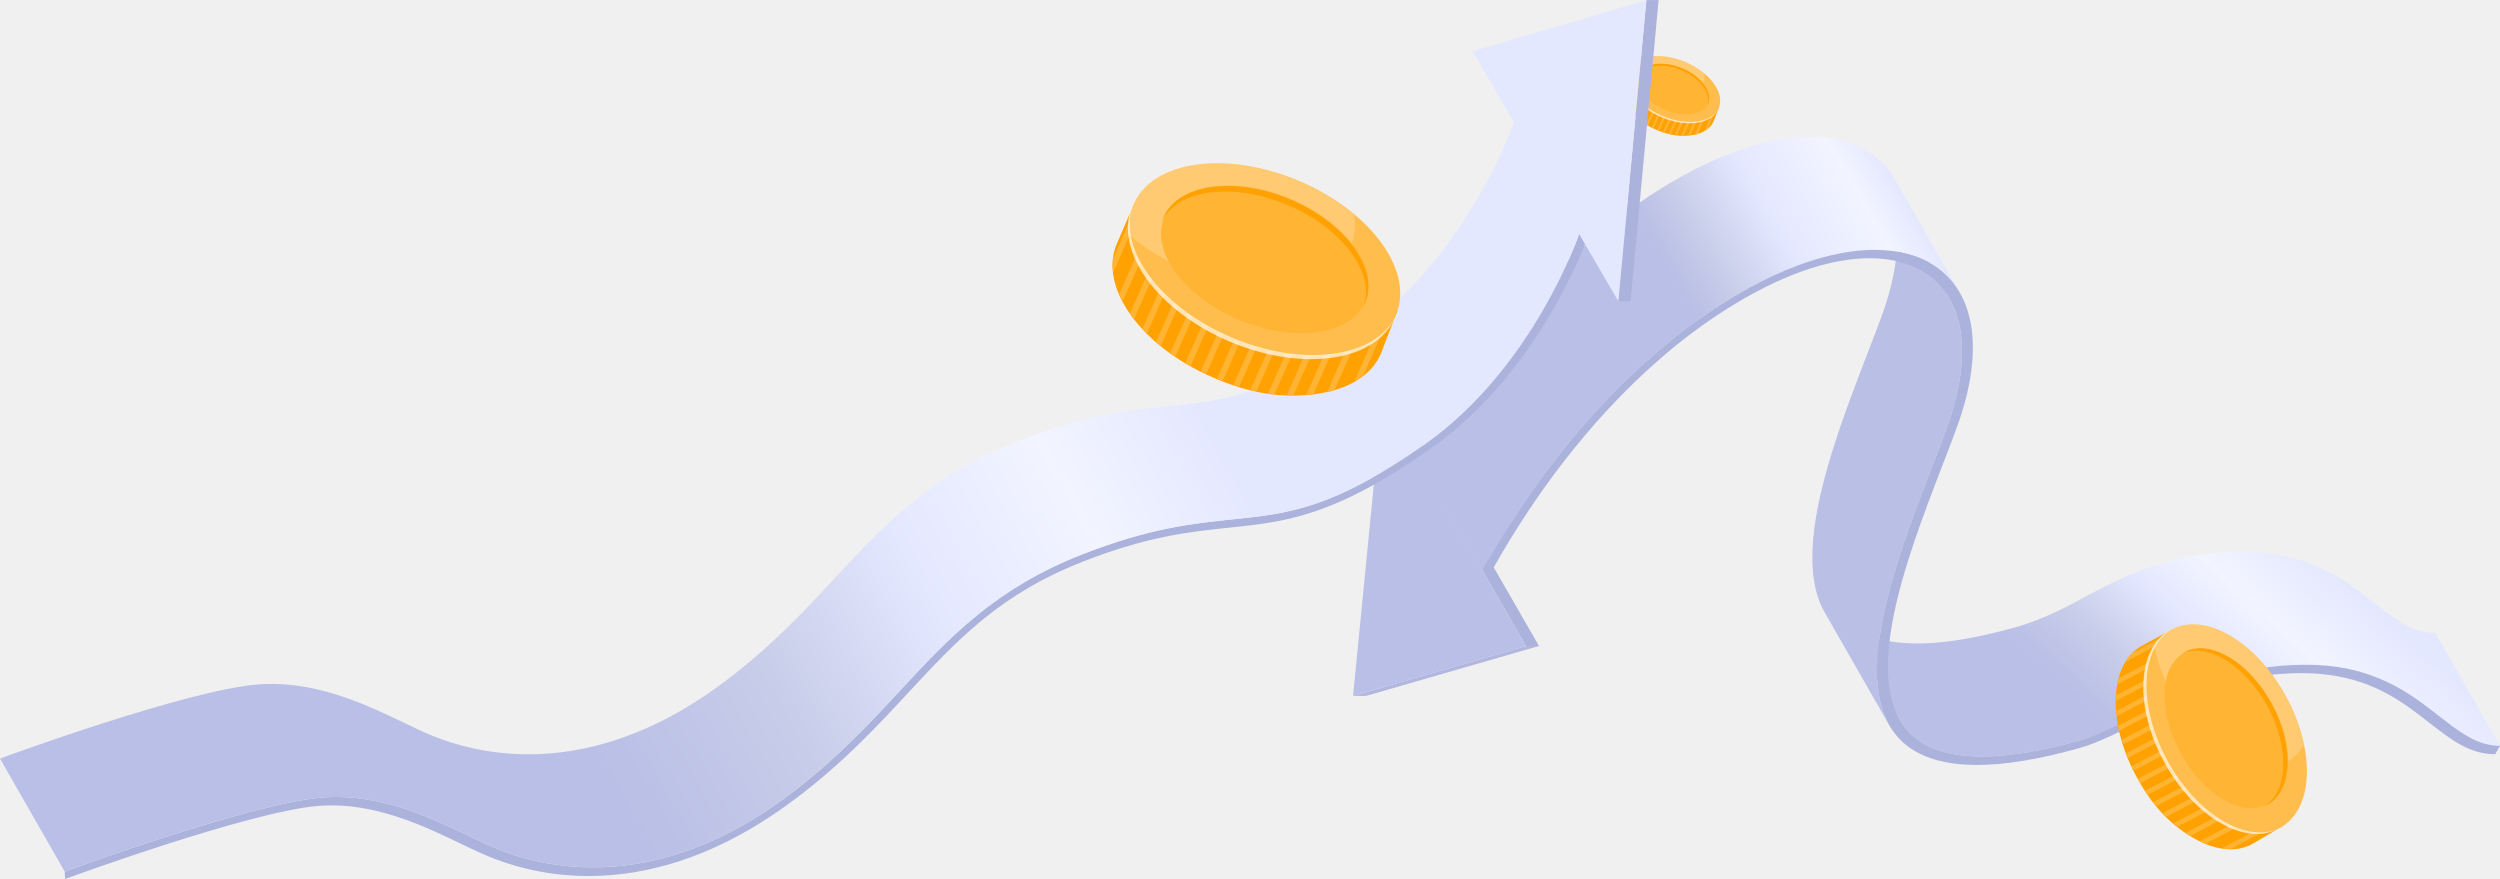
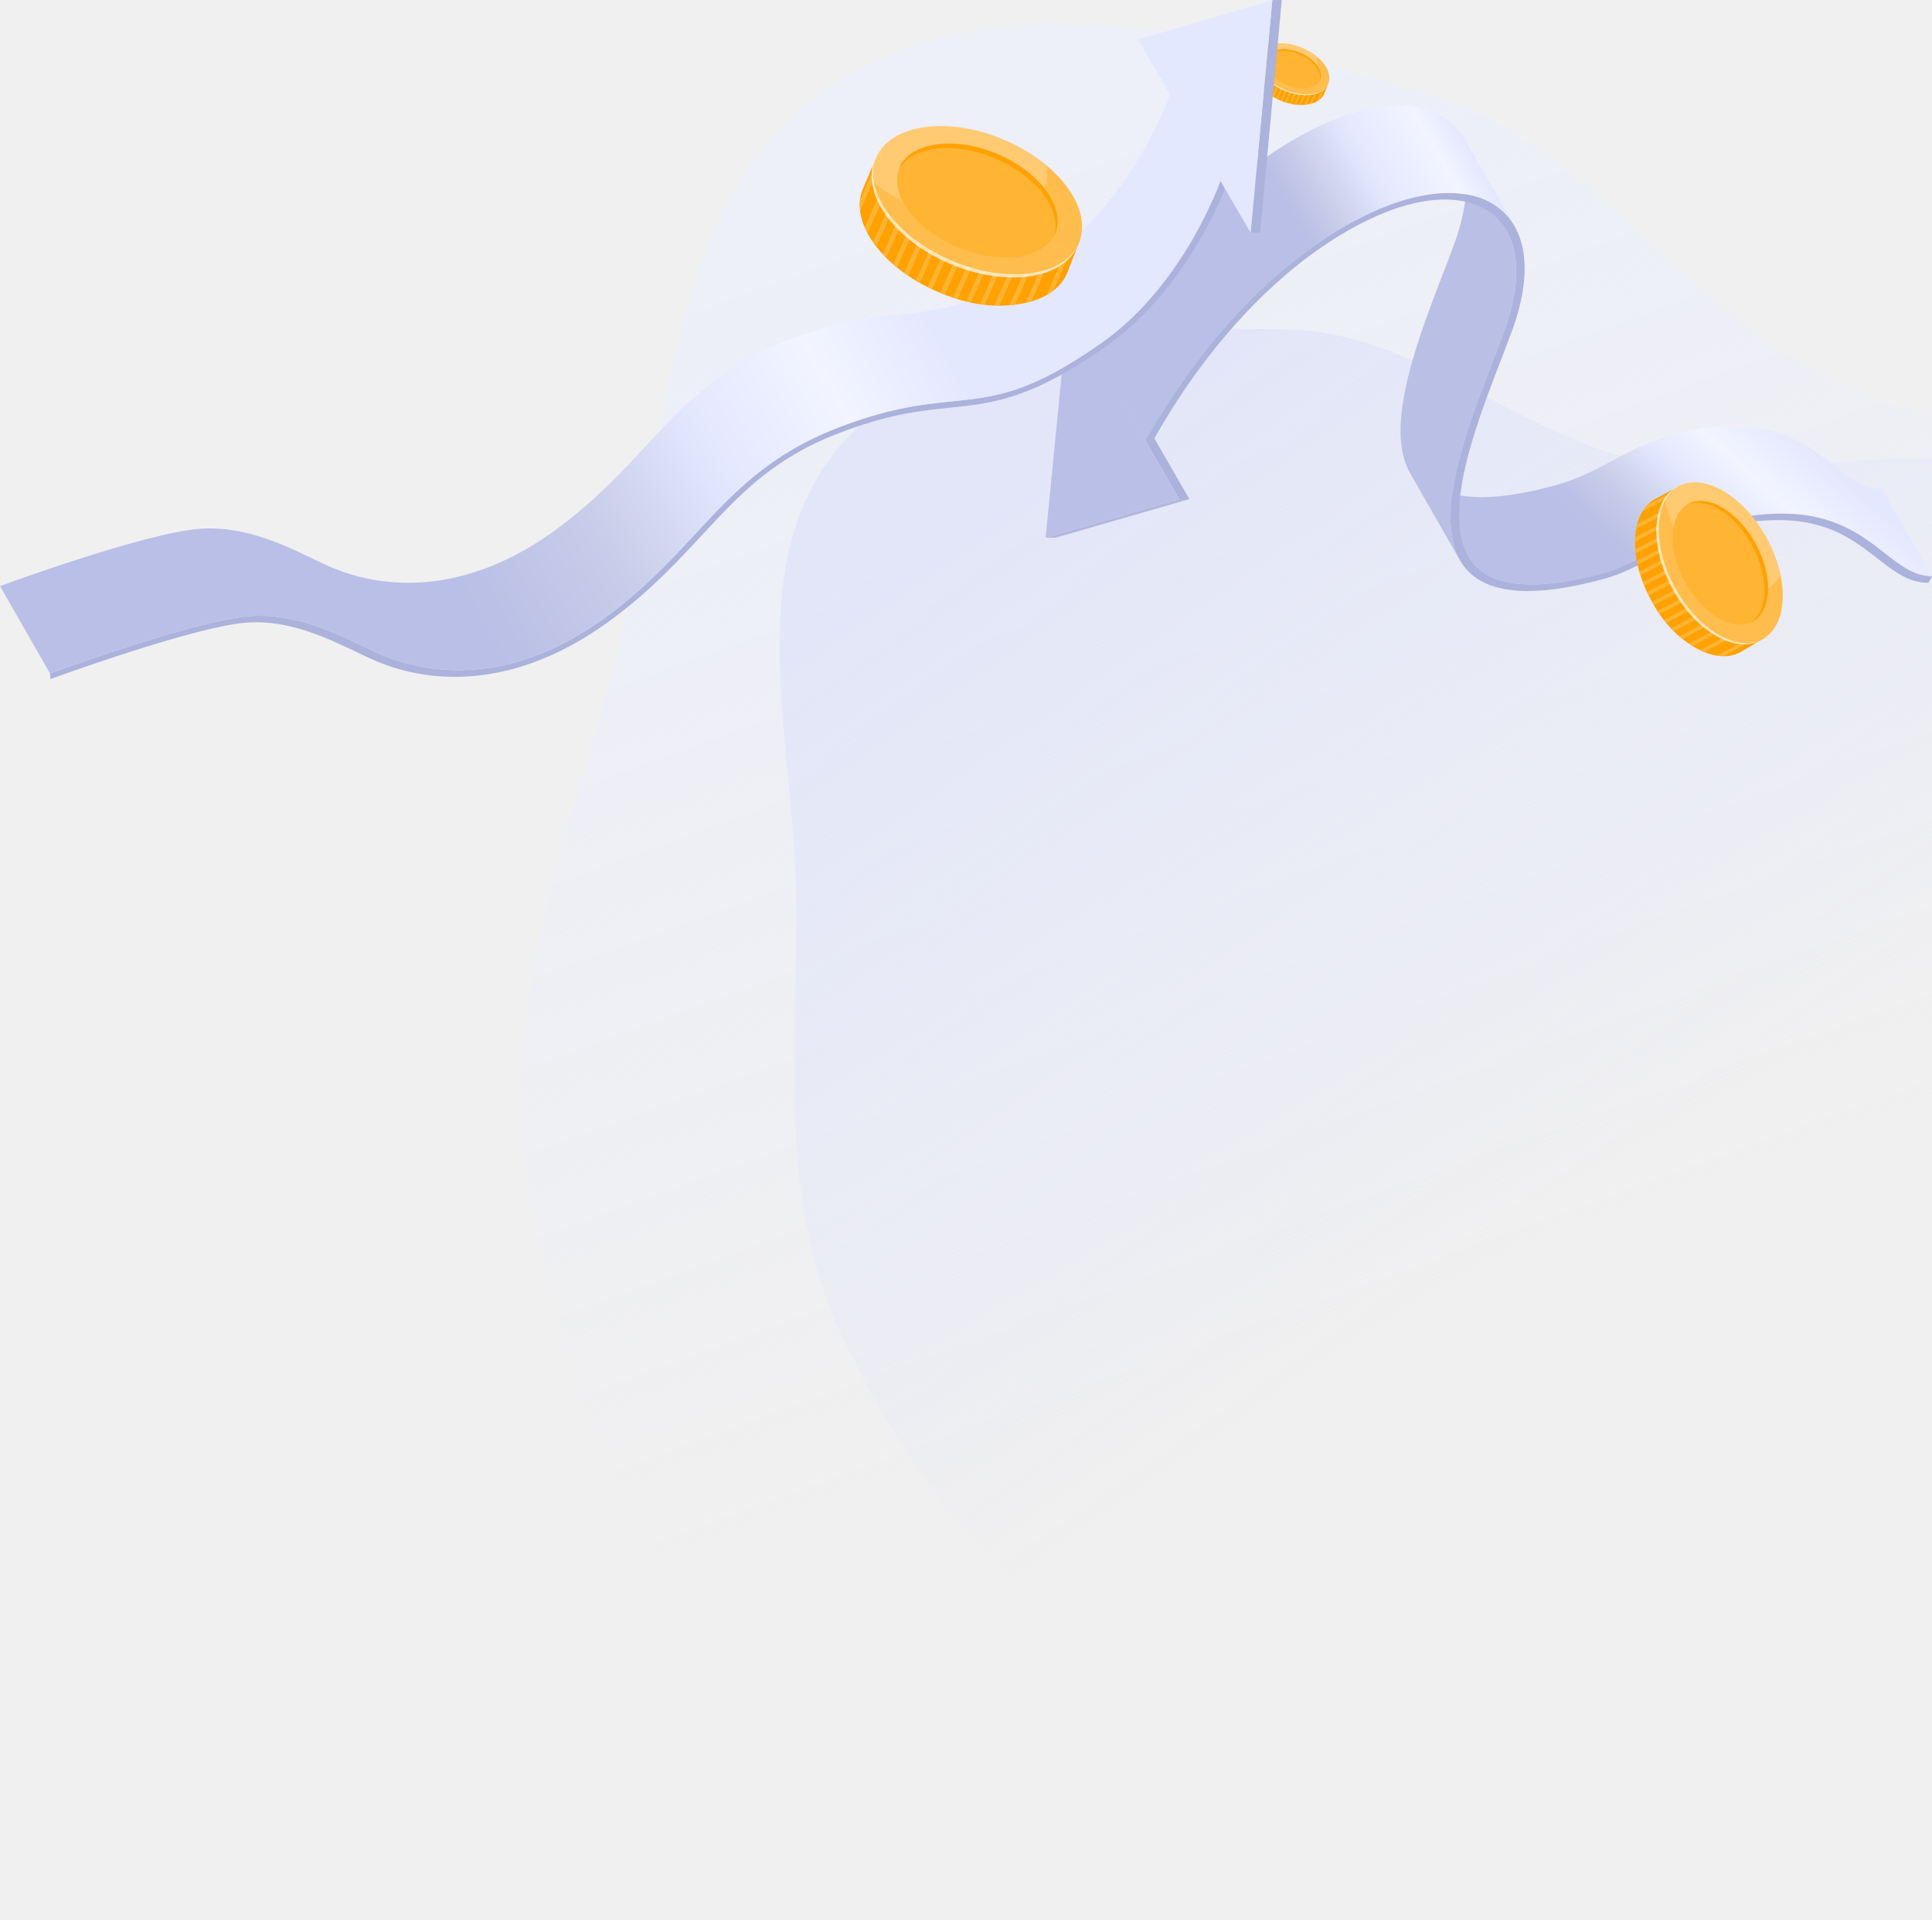
- <svg xmlns="http://www.w3.org/2000/svg" width="785" height="276" viewBox="0 0 785 276" fill="none">
+ <svg xmlns="http://www.w3.org/2000/svg" width="785" height="780" viewBox="0 0 785 780" fill="none">
+   <path fill-rule="evenodd" clip-rule="evenodd" d="M579.154 37.914C643.41 56.357 679.653 119.589 738.285 151.692C810.741 191.362 930.985 169.646 960.571 246.748C989.689 322.629 896.114 389.64 856.914 460.841C826.56 515.976 799.119 568.719 757.375 615.828C703.333 676.816 658.755 756.793 579.154 774.304C494.211 792.99 401.464 762.905 333.094 709.164C265.982 656.41 231.197 572.591 215.757 488.655C201.703 412.263 231.251 339.184 251.224 264.12C272.587 183.828 267.716 83.451 336.125 36.262C404.474 -10.885 499.336 15.004 579.154 37.914Z" fill="url(#paint0_linear_4380_0)" />
+   <path fill-rule="evenodd" clip-rule="evenodd" d="M522.926 133.887C574.539 134.807 614.212 174.728 664.361 186.958C726.333 202.072 811.674 161.855 849.156 213.45C886.044 264.229 829.649 332.901 814.648 393.838C803.031 441.023 793.109 485.843 771.393 529.319C743.28 585.602 726.021 654.157 670.152 683.119C610.534 714.025 535.344 710.115 473.606 683.69C413.004 657.751 370.302 602.183 342.005 542.665C316.25 488.496 323.677 428.087 323.566 368.112C323.447 303.959 299.746 230.066 341.334 181.204C382.886 132.386 458.814 132.745 522.926 133.887Z" fill="url(#paint1_linear_4380_0)" />
  <path d="M434.09 124.639L438.181 124.628L483.249 202.843L479.158 202.854L434.09 124.639Z" fill="#ABB2DC" />
  <path d="M479.156 202.853L483.248 202.842L428.949 218.511L424.855 218.521L479.156 202.853Z" fill="#B1B7DF" />
  <path d="M434.088 124.639L479.156 202.853L424.855 218.521L434.088 124.639Z" fill="#B9BFE6" />
-   <path d="M596.458 225.873L576.141 190.382C577.694 193.095 579.74 195.329 582.286 197.102C587.028 200.404 593.614 202.054 601.984 202.054C610.405 202.053 620.632 200.385 632.608 197.043C638.078 195.517 644.545 192.865 650.952 189.433C664.149 182.365 679.636 173.253 703.929 173.257C724.925 173.259 736.319 182.154 745.477 189.3C751.943 194.349 757.532 198.709 764.681 198.709L784.998 234.201C777.851 234.201 772.264 229.84 765.794 224.792C756.636 217.645 745.242 208.75 724.246 208.749C699.954 208.748 684.465 217.858 671.27 224.925C664.862 228.357 658.395 231.009 652.925 232.535C640.95 235.877 630.722 237.545 622.301 237.545C613.931 237.545 607.345 235.895 602.603 232.593C600.058 230.82 598.011 228.586 596.458 225.873Z" fill="url(#paint0_linear)" />
-   <path d="M593.237 227.728L572.92 192.237C568.787 185.019 568 174.644 570.496 160.851C573.45 144.518 580.59 126.011 586.329 111.142C587.995 106.82 589.571 102.734 590.919 99.039C597.138 81.974 597.265 67.724 591.835 58.234L612.152 93.725C617.583 103.215 617.457 117.467 611.236 134.53C609.888 138.226 608.312 142.311 606.646 146.633C600.907 161.503 593.768 180.007 590.813 196.342C588.317 210.136 589.105 220.51 593.237 227.728Z" fill="#B9BFE5" />
-   <path d="M595.077 56.432C591.643 50.43 586.134 46.284 578.877 44.301C575.631 43.412 572.119 42.97 568.358 42.969C563.58 42.969 558.4 43.686 552.867 45.118C542.535 47.793 531.497 52.843 520.059 60.135C507.189 68.335 494.769 78.772 483.147 91.148C473.888 101.008 465.108 112.115 457.048 124.171C452.153 131.491 448.117 138.286 444.946 144.006L465.455 179.08C468.225 174.272 473.549 165.367 477.363 159.661C485.422 147.608 494.201 136.5 503.462 126.639C515.084 114.262 527.503 103.828 540.374 95.625C551.812 88.334 562.851 83.281 573.182 80.608C578.715 79.176 583.895 78.459 588.673 78.459C592.434 78.46 595.945 78.904 599.192 79.791C606.449 81.775 611.955 85.919 615.392 91.922L595.077 56.432Z" fill="url(#paint1_linear)" />
-   <path d="M588.674 78.459C592.435 78.459 595.946 78.903 599.193 79.79C608.606 82.363 615.077 88.576 617.898 97.755C620.844 107.327 619.667 119.881 614.499 134.061C613.144 137.78 611.561 141.877 609.89 146.214C604.192 160.986 597.098 179.371 594.182 195.495C590.808 214.16 593.562 226.294 602.608 232.589C607.349 235.891 613.936 237.541 622.305 237.541C630.727 237.541 640.954 235.873 652.93 232.531C658.4 231.005 664.084 228.161 670.491 224.729C683.688 217.66 699.958 208.741 724.248 208.743C745.244 208.745 756.638 217.64 765.796 224.787C772.262 229.835 777.851 234.195 785 234.195L783.493 236.828C775.474 236.828 769.651 232.281 762.905 227.019C753.511 219.688 742.865 211.377 722.741 211.376C699.61 211.373 684.692 219.57 671.395 226.693C664.943 230.148 658.704 233.289 652.61 234.988C640.196 238.45 629.481 240.203 620.735 240.204C620.38 240.205 620.027 240.204 619.677 240.196C611.347 240.058 604.654 238.267 599.776 234.871C590.252 228.238 587.317 215.636 590.808 196.337C593.763 180.002 600.902 161.498 606.641 146.628C608.307 142.306 609.883 138.221 611.231 134.525C621.103 107.44 615.624 87.437 596.933 82.326C593.875 81.489 590.573 81.077 587.061 81.075C574.164 81.075 558.456 86.654 541.693 97.338C513.446 115.34 492.698 141.282 480.268 159.872C475.804 166.549 472.062 172.78 469.056 178.134L465.449 179.076C468.597 173.412 472.54 166.863 477.358 159.656C485.417 147.603 494.196 136.496 503.457 126.634C515.078 114.257 527.497 103.823 540.369 95.62C551.807 88.329 562.845 83.277 573.176 80.603C578.717 79.175 583.896 78.458 588.674 78.459Z" fill="#ABB2DC" />
-   <path d="M512.021 22.111C513.245 21.079 514.984 20.347 517.179 20.051L537.016 28.148C538.379 29.896 539.114 31.637 539.27 33.232L539.855 33.46L538.153 37.874C537.332 40.099 535.113 41.77 531.691 42.38C528.081 43.018 524.384 42.555 520.557 40.954C516.702 39.42 513.203 36.946 511.066 33.962C509.043 31.13 508.62 28.38 509.584 26.213L511.443 21.864L512.021 22.111Z" fill="#FFA100" />
+   <path d="M596.458 225.873L576.141 190.382C577.694 193.095 579.74 195.329 582.286 197.102C587.028 200.404 593.614 202.054 601.984 202.054C610.405 202.053 620.632 200.385 632.608 197.043C638.078 195.517 644.545 192.865 650.952 189.433C664.149 182.365 679.636 173.253 703.929 173.257C724.925 173.259 736.319 182.154 745.477 189.3C751.943 194.349 757.532 198.709 764.681 198.709L784.998 234.201C777.851 234.201 772.264 229.84 765.794 224.792C756.636 217.645 745.242 208.75 724.246 208.749C699.954 208.748 684.465 217.858 671.27 224.925C664.862 228.357 658.395 231.009 652.925 232.535C640.95 235.877 630.722 237.545 622.301 237.545C613.931 237.545 607.345 235.895 602.603 232.593C600.058 230.82 598.011 228.586 596.458 225.873Z" fill="url(#paint2_linear_4380_0)" />
+   <path d="M593.237 227.728L572.92 192.237C568.787 185.019 568 174.644 570.496 160.851C573.45 144.518 580.59 126.011 586.329 111.142C587.995 106.82 589.571 102.734 590.919 99.039C597.138 81.974 597.265 67.724 591.835 58.234L612.152 93.725C617.583 103.215 617.457 117.467 611.236 134.53C609.888 138.226 608.312 142.311 606.646 146.633C600.907 161.503 593.768 180.007 590.813 196.342C588.317 210.135 589.105 220.51 593.237 227.728Z" fill="#B9BFE5" />
+   <path d="M595.077 56.432C591.643 50.43 586.134 46.284 578.877 44.301C575.631 43.412 572.118 42.97 568.358 42.969C563.58 42.969 558.4 43.686 552.866 45.118C542.534 47.793 531.497 52.843 520.059 60.135C507.189 68.335 494.768 78.772 483.147 91.148C473.888 101.008 465.108 112.115 457.048 124.171C452.153 131.491 448.117 138.286 444.945 144.006L465.454 179.08C468.225 174.272 473.549 165.367 477.363 159.661C485.422 147.608 494.201 136.5 503.462 126.639C515.083 114.262 527.502 103.828 540.374 95.625C551.812 88.334 562.85 83.281 573.181 80.608C578.715 79.176 583.894 78.459 588.673 78.459C592.433 78.46 595.944 78.904 599.191 79.791C606.449 81.775 611.955 85.919 615.392 91.922L595.077 56.432Z" fill="url(#paint3_linear_4380_0)" />
+   <path d="M588.674 78.459C592.435 78.459 595.946 78.903 599.193 79.79C608.606 82.363 615.077 88.576 617.898 97.755C620.844 107.327 619.667 119.881 614.499 134.061C613.144 137.78 611.561 141.877 609.89 146.213C604.192 160.986 597.098 179.37 594.182 195.494C590.808 214.16 593.562 226.294 602.608 232.589C607.349 235.891 613.936 237.541 622.305 237.541C630.727 237.541 640.954 235.872 652.93 232.531C658.4 231.004 664.084 228.161 670.491 224.729C683.688 217.66 699.958 208.741 724.248 208.743C745.244 208.745 756.638 217.64 765.796 224.786C772.262 229.835 777.851 234.195 785 234.195L783.493 236.828C775.474 236.828 769.651 232.281 762.905 227.019C753.511 219.687 742.865 211.377 722.741 211.375C699.61 211.373 684.692 219.57 671.395 226.693C664.943 230.148 658.704 233.289 652.61 234.988C640.196 238.45 629.481 240.203 620.735 240.204C620.38 240.205 620.027 240.204 619.677 240.196C611.347 240.058 604.654 238.267 599.776 234.871C590.252 228.238 587.317 215.635 590.808 196.337C593.763 180.002 600.902 161.498 606.641 146.628C608.307 142.306 609.883 138.22 611.231 134.525C621.103 107.44 615.624 87.437 596.933 82.326C593.875 81.489 590.573 81.077 587.061 81.075C574.164 81.075 558.456 86.654 541.693 97.338C513.446 115.34 492.698 141.282 480.268 159.871C475.804 166.549 472.062 172.78 469.056 178.134L465.449 179.076C468.597 173.412 472.54 166.863 477.358 159.656C485.417 147.603 494.196 136.495 503.457 126.634C515.078 114.257 527.497 103.823 540.369 95.62C551.807 88.329 562.845 83.276 573.176 80.603C578.717 79.175 583.896 78.458 588.674 78.459Z" fill="#ABB2DC" />
+   <path d="M512.021 22.111C513.245 21.079 514.984 20.347 517.179 20.051L537.016 28.148C538.379 29.896 539.114 31.637 539.27 33.232L539.855 33.46L538.153 37.874C537.332 40.099 535.113 41.77 531.691 42.38C528.081 43.018 524.384 42.555 520.557 40.953C516.702 39.42 513.203 36.946 511.066 33.962C509.043 31.13 508.62 28.38 509.584 26.213L511.443 21.864L512.021 22.111Z" fill="#FFA100" />
  <path d="M539.165 33.549C539.138 33.174 539.076 32.794 538.984 32.4L535.195 41.145C535.549 40.944 535.88 40.689 536.176 40.454L539.165 33.549Z" fill="#FFB433" />
-   <path d="M517.281 20.074C516.316 20.209 515.441 20.443 514.656 20.735L509.81 31.722C509.92 31.991 510.042 32.254 510.173 32.521L515.357 20.781L516.505 21.267L510.962 33.81C511.008 33.88 511.062 33.953 511.107 34.023C511.203 34.154 511.306 34.289 511.409 34.423L517.112 21.524L518.26 22.011L512.308 35.461C512.468 35.64 512.632 35.81 512.797 35.981L518.863 22.276L520.011 22.763L513.767 36.886C513.939 37.04 514.114 37.185 514.29 37.33L520.617 23.02L521.765 23.506L515.305 38.093C515.488 38.221 515.671 38.349 515.854 38.477L522.368 23.772L523.516 24.259L516.93 39.163C517.121 39.274 517.312 39.385 517.502 39.496L524.119 24.524L525.267 25.011L518.597 40.074C518.796 40.168 518.994 40.262 519.192 40.357L525.873 25.268L527.022 25.754L520.348 40.879C520.55 40.965 520.756 41.042 520.962 41.119L527.628 26.011L528.776 26.498L522.125 41.516C522.335 41.585 522.548 41.645 522.762 41.705L529.387 26.746L530.535 27.233L523.968 42.041C524.185 42.093 524.406 42.136 524.628 42.179L531.141 27.49L532.289 27.976L525.889 42.405C526.114 42.44 526.343 42.489 526.575 42.507L532.896 28.233L534.044 28.72L527.898 42.604C528.135 42.614 528.383 42.618 528.615 42.615L534.65 28.977L535.799 29.464L529.994 42.6C530.253 42.58 530.506 42.573 530.753 42.536L536.405 29.721L537.553 30.207L532.237 42.283C532.528 42.214 532.791 42.16 533.053 42.069L538.164 30.456L538.269 30.5C537.969 29.839 537.588 29.163 537.112 28.488C536.18 27.175 534.983 25.962 533.6 24.882L522.361 20.119C520.634 19.871 518.908 19.836 517.281 20.074Z" fill="#FFB433" />
-   <path d="M512.66 21.314C512.4 21.487 512.156 21.667 511.932 21.864L511.762 21.791L509.122 28.008C509.101 28.451 509.081 28.947 509.16 29.413L512.66 21.314Z" fill="#FFB433" />
-   <path d="M532.854 38.211C525.871 39.148 516.93 35.325 512.88 29.67C508.83 24.015 511.212 18.661 518.198 17.715C525.181 16.777 534.122 20.601 538.172 26.256C542.218 31.919 539.84 37.264 532.854 38.211Z" fill="#FFBD4D" />
-   <path opacity="0.2" d="M527.974 30.762C533.115 30.07 535.757 26.983 535.188 23.145C530.603 19.277 523.733 16.951 518.124 17.715C512.983 18.408 510.341 21.494 510.91 25.332C515.504 29.204 522.369 31.518 527.974 30.762Z" fill="white" />
+   <path d="M517.281 20.074C516.316 20.209 515.441 20.443 514.656 20.735L509.81 31.722C509.92 31.991 510.042 32.254 510.173 32.521L515.357 20.781L516.505 21.267L510.962 33.81C511.008 33.88 511.062 33.953 511.107 34.023C511.203 34.154 511.306 34.289 511.409 34.423L517.112 21.524L518.26 22.011L512.308 35.461C512.468 35.64 512.632 35.81 512.797 35.981L518.863 22.276L520.011 22.763L513.767 36.886C513.939 37.04 514.114 37.185 514.29 37.33L520.617 23.02L521.765 23.506L515.305 38.093C515.488 38.221 515.671 38.349 515.854 38.477L522.368 23.772L523.516 24.259L516.93 39.163C517.121 39.274 517.312 39.385 517.502 39.496L524.119 24.524L525.267 25.011L518.597 40.074C518.796 40.168 518.994 40.262 519.192 40.357L525.873 25.268L527.022 25.754L520.348 40.879C520.55 40.965 520.756 41.042 520.962 41.119L527.628 26.011L528.776 26.498L522.125 41.516C522.335 41.585 522.548 41.645 522.762 41.705L529.387 26.746L530.535 27.233L523.968 42.041C524.185 42.093 524.406 42.136 524.628 42.179L531.141 27.49L532.289 27.976L525.889 42.405C526.114 42.44 526.343 42.489 526.575 42.507L532.896 28.233L534.044 28.72L527.898 42.604C528.135 42.614 528.383 42.618 528.615 42.616L534.65 28.977L535.799 29.464L529.994 42.601C530.253 42.58 530.506 42.573 530.753 42.536L536.405 29.721L537.553 30.207L532.237 42.283C532.528 42.214 532.791 42.16 533.053 42.069L538.164 30.456L538.269 30.5C537.969 29.839 537.588 29.163 537.112 28.488C536.18 27.175 534.983 25.962 533.6 24.882L522.361 20.119C520.634 19.871 518.908 19.836 517.281 20.074Z" fill="#FFB433" />
+   <path d="M512.66 21.314C512.4 21.487 512.156 21.667 511.932 21.865L511.762 21.791L509.122 28.008C509.101 28.451 509.081 28.947 509.16 29.413L512.66 21.314Z" fill="#FFB433" />
+   <path d="M532.854 38.211C525.871 39.148 516.93 35.325 512.88 29.67C508.83 24.015 511.212 18.661 518.198 17.715C525.181 16.777 534.122 20.601 538.172 26.256C542.218 31.919 539.84 37.265 532.854 38.211Z" fill="#FFBD4D" />
+   <path opacity="0.2" d="M527.974 30.763C533.115 30.07 535.757 26.983 535.188 23.145C530.603 19.277 523.733 16.951 518.124 17.715C512.983 18.408 510.341 21.494 510.91 25.332C515.504 29.204 522.369 31.518 527.974 30.763Z" fill="white" />
  <path opacity="0.7" d="M532.925 38.132C525.923 39.088 516.965 35.239 512.912 29.533C510.951 26.773 510.509 24.089 511.354 21.938C510.257 24.153 510.628 27.02 512.716 29.976C516.769 35.682 525.727 39.532 532.729 38.575C536.343 38.08 538.731 36.388 539.633 34.089C538.616 36.166 536.311 37.67 532.925 38.132Z" fill="white" />
-   <path d="M531.144 35.812C525.794 36.535 518.935 33.603 515.837 29.266C512.738 24.93 514.559 20.835 519.909 20.111C525.259 19.387 532.118 22.32 535.217 26.657C538.316 30.993 536.494 35.088 531.144 35.812Z" fill="#FFB433" />
-   <path d="M519.556 20.737C524.929 20.003 531.817 22.962 534.927 27.34C536.387 29.401 536.758 31.41 536.185 33.035C537.103 31.317 536.838 29.07 535.192 26.743C532.081 22.364 525.194 19.405 519.821 20.139C516.974 20.524 515.118 21.872 514.465 23.703C515.288 22.175 517.034 21.076 519.556 20.737Z" fill="#FFA100" />
-   <path d="M499.32 72.471C499.281 72.58 495.546 83.526 487.568 97.316C482.872 105.434 477.641 112.948 472.022 119.652C464.949 128.092 457.228 135.27 449.078 140.986C418.685 162.303 403.441 163.881 385.787 165.71C373.901 166.94 360.431 168.334 339.934 176.38C313.879 186.61 300.538 200.978 285.091 217.615C275.063 228.414 264.691 239.583 249.736 250.85C230.56 265.297 210.897 273.361 191.294 274.827C189.12 274.989 186.953 275.07 184.801 275.069C173.978 275.07 163.476 273.02 153.498 268.952C150.823 267.862 147.798 266.41 144.598 264.874C133.923 259.751 119.613 252.879 104.087 252.881C102.761 252.881 101.427 252.931 100.086 253.035C78.474 254.734 21.018 275.789 20.439 276L20.32 273.683C22.707 272.804 79.049 252.163 101.297 250.413C102.737 250.3 104.164 250.246 105.581 250.246C121.754 250.246 136.324 257.241 147.198 262.458C150.371 263.984 153.37 265.422 155.994 266.491C163.169 269.417 173.535 272.349 186.243 272.35C203.296 272.353 224.569 267.071 248.013 249.41C262.557 238.452 272.761 227.464 282.627 216.839C297.9 200.391 312.329 184.855 339.7 174.111C360.89 165.793 374.709 164.361 386.901 163.098C404.516 161.274 418.426 159.835 447.528 139.424C465.094 127.104 477.332 109.747 484.507 97.356C492.341 83.826 496.006 73.103 496.043 72.997L499.32 72.471Z" fill="#ABB2DC" />
-   <path d="M20.317 273.677L0 238.186C2.387 237.306 58.729 216.666 80.976 214.916C82.416 214.803 83.844 214.748 85.261 214.749C101.434 214.749 116.003 221.743 126.878 226.961C130.051 228.487 133.05 229.925 135.674 230.994C142.849 233.919 153.214 236.852 165.923 236.853C182.976 236.855 204.248 231.574 227.693 213.913C242.237 202.954 252.44 191.966 262.307 181.342C277.579 164.894 292.008 149.357 319.38 138.614C340.57 130.296 354.388 128.864 366.58 127.601C384.195 125.777 398.106 124.338 427.207 103.927C444.774 91.607 457.012 74.25 464.187 61.859C472.021 48.329 475.686 37.606 475.723 37.499L496.04 72.991C496.003 73.097 492.338 83.82 484.504 97.35C477.331 109.743 465.091 127.098 447.525 139.418C418.422 159.831 404.51 161.273 386.896 163.095C374.704 164.358 360.883 165.788 339.696 174.108C312.323 184.853 297.895 200.388 282.623 216.836C272.756 227.46 262.555 238.449 248.008 249.407C224.564 267.067 203.29 272.348 186.239 272.347C173.53 272.346 163.165 269.413 155.99 266.488C153.366 265.419 150.368 263.978 147.194 262.455C136.319 257.237 121.75 250.243 105.576 250.243C104.16 250.242 102.732 250.296 101.292 250.41C79.046 252.158 22.703 272.8 20.317 273.677Z" fill="url(#paint2_linear)" />
-   <path d="M516.962 0.031L520.804 0L511.997 94.557L508.153 94.587L516.962 0.031Z" fill="#ABB2DC" />
-   <path d="M516.965 0.031L508.156 94.587L462.385 16.084L516.965 0.031Z" fill="#E4E8FF" />
-   <path d="M357.853 64.448C361.414 61.446 366.474 59.318 372.858 58.456L430.574 82.013C434.541 87.099 436.678 92.165 437.132 96.806L438.836 97.469L433.884 110.311C431.495 116.785 425.037 121.647 415.082 123.42C404.579 125.279 393.823 123.932 382.688 119.271C371.473 114.809 361.291 107.611 355.073 98.928C349.187 90.689 347.957 82.689 350.761 76.385L356.172 63.73L357.853 64.448Z" fill="#FFA100" />
+   <path d="M531.144 35.812C525.794 36.535 518.935 33.602 515.837 29.266C512.738 24.93 514.559 20.835 519.909 20.111C525.259 19.387 532.118 22.32 535.217 26.657C538.316 30.993 536.494 35.088 531.144 35.812Z" fill="#FFB433" />
+   <path d="M519.556 20.736C524.929 20.003 531.817 22.962 534.927 27.34C536.387 29.401 536.758 31.41 536.185 33.035C537.103 31.317 536.838 29.07 535.192 26.743C532.081 22.364 525.194 19.405 519.821 20.139C516.974 20.524 515.118 21.872 514.465 23.703C515.288 22.175 517.034 21.076 519.556 20.736Z" fill="#FFA100" />
+   <path d="M499.32 72.471C499.281 72.579 495.546 83.526 487.568 97.316C482.872 105.434 477.641 112.948 472.022 119.652C464.949 128.091 457.228 135.27 449.078 140.986C418.685 162.303 403.441 163.881 385.787 165.71C373.901 166.94 360.431 168.334 339.934 176.38C313.879 186.61 300.538 200.978 285.091 217.615C275.063 228.414 264.691 239.583 249.736 250.85C230.56 265.297 210.897 273.361 191.294 274.826C189.12 274.989 186.953 275.07 184.801 275.069C173.978 275.07 163.476 273.02 153.498 268.952C150.823 267.862 147.798 266.41 144.598 264.874C133.923 259.751 119.613 252.879 104.087 252.881C102.761 252.881 101.427 252.931 100.086 253.035C78.474 254.734 21.018 275.789 20.439 276L20.32 273.683C22.707 272.804 79.049 252.163 101.297 250.413C102.737 250.3 104.164 250.246 105.581 250.246C121.754 250.246 136.324 257.241 147.198 262.458C150.371 263.984 153.37 265.422 155.994 266.491C163.169 269.417 173.535 272.349 186.243 272.35C203.296 272.353 224.569 267.071 248.013 249.41C262.557 238.452 272.761 227.464 282.627 216.839C297.9 200.391 312.329 184.855 339.7 174.111C360.89 165.793 374.709 164.361 386.901 163.098C404.516 161.274 418.426 159.835 447.528 139.424C465.094 127.104 477.332 109.747 484.507 97.356C492.341 83.826 496.006 73.103 496.043 72.997L499.32 72.471Z" fill="#ABB2DC" />
+   <path d="M20.317 273.677L0 238.186C2.387 237.306 58.729 216.666 80.976 214.916C82.416 214.803 83.844 214.748 85.261 214.749C101.434 214.749 116.003 221.743 126.878 226.961C130.051 228.487 133.05 229.925 135.674 230.994C142.849 233.919 153.214 236.852 165.923 236.853C182.976 236.855 204.248 231.574 227.693 213.913C242.237 202.954 252.44 191.966 262.307 181.342C277.579 164.894 292.008 149.357 319.38 138.614C340.57 130.296 354.388 128.864 366.58 127.601C384.195 125.777 398.106 124.338 427.207 103.927C444.774 91.607 457.012 74.25 464.187 61.859C472.021 48.329 475.686 37.606 475.723 37.499L496.04 72.991C496.003 73.097 492.338 83.82 484.504 97.35C477.331 109.743 465.091 127.098 447.525 139.418C418.422 159.831 404.51 161.273 386.896 163.095C374.704 164.357 360.883 165.788 339.696 174.108C312.323 184.853 297.895 200.388 282.623 216.836C272.756 227.46 262.555 238.449 248.008 249.407C224.564 267.067 203.29 272.348 186.239 272.347C173.53 272.346 163.165 269.413 155.99 266.488C153.366 265.419 150.368 263.978 147.194 262.455C136.319 257.237 121.75 250.243 105.576 250.243C104.16 250.242 102.732 250.296 101.292 250.41C79.046 252.157 22.703 272.8 20.317 273.677Z" fill="url(#paint4_linear_4380_0)" />
+   <path d="M516.961 0.031L520.804 0L511.997 94.557L508.152 94.587L516.961 0.031Z" fill="#ABB2DC" />
+   <path d="M516.964 0.031L508.156 94.587L462.385 16.084L516.964 0.031Z" fill="#E4E8FF" />
+   <path d="M357.853 64.448C361.414 61.446 366.474 59.318 372.858 58.457L430.574 82.013C434.541 87.099 436.678 92.165 437.132 96.806L438.836 97.469L433.884 110.311C431.495 116.785 425.037 121.647 415.082 123.42C404.579 125.279 393.823 123.932 382.688 119.271C371.473 114.809 361.291 107.611 355.073 98.928C349.187 90.689 347.957 82.689 350.761 76.385L356.172 63.73L357.853 64.448Z" fill="#FFA100" />
  <path d="M436.832 97.731C436.753 96.639 436.573 95.533 436.305 94.389L425.283 119.83C426.312 119.245 427.275 118.505 428.135 117.82L436.832 97.731Z" fill="#FFB433" />
-   <path d="M373.162 58.524C370.354 58.918 367.808 59.6 365.523 60.45L351.424 92.416C351.745 93.197 352.101 93.964 352.481 94.741L367.564 60.581L370.904 61.997L354.777 98.491C354.91 98.694 355.067 98.907 355.2 99.11C355.476 99.492 355.777 99.883 356.077 100.274L372.669 62.745L376.009 64.161L358.692 103.294C359.159 103.815 359.636 104.31 360.114 104.806L377.763 64.933L381.103 66.349L362.937 107.441C363.437 107.888 363.947 108.309 364.458 108.731L382.868 67.096L386.208 68.512L367.412 110.952C367.945 111.324 368.477 111.697 369.01 112.069L387.962 69.284L391.302 70.7L372.141 114.064C372.696 114.388 373.251 114.711 373.806 115.034L393.056 71.473L396.397 72.888L376.991 116.715C377.568 116.989 378.145 117.263 378.722 117.537L398.161 73.636L401.502 75.052L382.085 119.057C382.673 119.306 383.272 119.531 383.872 119.755L403.266 75.799L406.607 77.215L387.255 120.91C387.865 121.11 388.486 121.285 389.108 121.461L408.382 77.938L411.723 79.354L392.617 122.438C393.249 122.589 393.893 122.715 394.536 122.841L413.487 80.102L416.828 81.517L398.205 123.497C398.86 123.598 399.526 123.743 400.203 123.795L418.592 82.265L421.933 83.681L404.052 124.077C404.74 124.104 405.462 124.117 406.137 124.11L423.697 84.429L427.038 85.844L410.149 124.066C410.904 124.005 411.639 123.985 412.359 123.879L428.802 86.592L432.143 88.008L416.677 123.142C417.522 122.942 418.288 122.784 419.05 122.52L433.918 88.731L434.224 88.861C433.352 86.936 432.245 84.971 430.859 83.005C428.149 79.186 424.664 75.656 420.642 72.514L387.942 58.657C382.917 57.935 377.896 57.832 373.162 58.524Z" fill="#FFB433" />
+   <path d="M373.162 58.524C370.354 58.918 367.808 59.6 365.523 60.45L351.424 92.415C351.745 93.197 352.101 93.964 352.481 94.741L367.564 60.581L370.904 61.997L354.777 98.491C354.91 98.694 355.067 98.907 355.2 99.11C355.476 99.492 355.777 99.883 356.077 100.274L372.669 62.745L376.009 64.161L358.692 103.294C359.159 103.815 359.636 104.31 360.114 104.806L377.763 64.933L381.103 66.349L362.937 107.441C363.437 107.888 363.947 108.309 364.458 108.731L382.868 67.096L386.208 68.512L367.412 110.952C367.945 111.324 368.477 111.697 369.01 112.069L387.962 69.284L391.302 70.7L372.141 114.064C372.696 114.388 373.251 114.711 373.806 115.034L393.056 71.473L396.397 72.888L376.991 116.715C377.568 116.989 378.145 117.263 378.722 117.537L398.161 73.636L401.502 75.052L382.085 119.057C382.673 119.306 383.272 119.531 383.872 119.755L403.266 75.799L406.607 77.215L387.255 120.91C387.865 121.11 388.486 121.285 389.108 121.461L408.382 77.938L411.723 79.354L392.617 122.438C393.249 122.589 393.893 122.715 394.536 122.841L413.487 80.102L416.828 81.517L398.205 123.497C398.86 123.598 399.526 123.743 400.203 123.795L418.592 82.265L421.933 83.681L404.052 124.077C404.74 124.104 405.462 124.117 406.137 124.11L423.697 84.429L427.038 85.844L410.149 124.066C410.904 124.005 411.639 123.985 412.359 123.879L428.802 86.592L432.143 88.008L416.677 123.142C417.522 122.942 418.288 122.784 419.05 122.52L433.918 88.731L434.224 88.86C433.352 86.936 432.245 84.971 430.859 83.005C428.149 79.186 424.664 75.656 420.642 72.514L387.942 58.657C382.917 57.935 377.896 57.832 373.162 58.524Z" fill="#FFB433" />
  <path d="M359.716 62.133C358.961 62.636 358.251 63.159 357.597 63.735L357.104 63.523L349.424 81.61C349.363 82.899 349.305 84.341 349.534 85.698L359.716 62.133Z" fill="#FFB433" />
-   <path d="M418.468 111.289C398.152 114.017 372.137 102.894 360.354 86.44C348.571 69.987 355.5 54.411 375.827 51.658C396.143 48.929 422.158 60.053 433.94 76.507C445.712 92.985 438.794 108.536 418.468 111.289Z" fill="#FFBD4D" />
-   <path opacity="0.2" d="M404.268 89.618C419.227 87.603 426.913 78.622 425.256 67.456C411.916 56.201 391.929 49.434 375.61 51.657C360.651 53.672 352.965 62.653 354.621 73.819C367.985 85.084 387.96 91.815 404.268 89.618Z" fill="white" />
+   <path d="M418.467 111.289C398.152 114.018 372.137 102.894 360.354 86.44C348.571 69.987 355.5 54.411 375.827 51.658C396.143 48.93 422.157 60.053 433.94 76.507C445.712 92.985 438.794 108.536 418.467 111.289Z" fill="#FFBD4D" />
+   <path opacity="0.2" d="M404.268 89.618C419.227 87.603 426.913 78.622 425.256 67.456C411.916 56.201 391.929 49.435 375.61 51.657C360.651 53.672 352.965 62.653 354.621 73.819C367.985 85.084 387.96 91.816 404.268 89.618Z" fill="white" />
  <path opacity="0.7" d="M418.669 111.061C398.299 113.844 372.234 102.644 360.443 86.042C354.737 78.014 353.451 70.204 355.911 63.944C352.719 70.391 353.799 78.732 359.873 87.331C371.664 103.933 397.729 115.133 418.098 112.35C428.615 110.91 435.564 105.988 438.186 99.297C435.228 105.343 428.521 109.719 418.669 111.061Z" fill="white" />
-   <path d="M413.492 104.312C397.927 106.418 377.971 97.885 368.955 85.269C359.939 72.653 365.239 60.737 380.804 58.632C396.369 56.526 416.325 65.059 425.341 77.676C434.357 90.292 429.057 102.207 413.492 104.312Z" fill="#FFB433" />
-   <path d="M379.778 60.452C395.411 58.318 415.45 66.927 424.5 79.666C428.748 85.661 429.826 91.505 428.16 96.234C430.83 91.236 430.06 84.697 425.27 77.927C416.22 65.188 396.181 56.579 380.548 58.714C372.265 59.835 366.865 63.755 364.965 69.083C367.361 64.637 372.44 61.439 379.778 60.452Z" fill="#FFA100" />
-   <path d="M683.036 198.754C686.722 198.649 690.907 199.826 695.292 202.443L719.525 245.549C719.487 250.663 718.323 254.86 716.323 257.965L717.055 259.217L707.67 264.741C703.006 267.579 696.609 267.407 689.56 263.594C682.13 259.563 676.118 253.418 671.5 245.03C666.734 236.725 663.954 227.233 664.364 218.777C664.762 210.759 667.93 205.188 672.769 202.66L682.347 197.479L683.036 198.754Z" fill="#FFA100" />
+   <path d="M413.492 104.313C397.927 106.418 377.971 97.885 368.955 85.269C359.939 72.653 365.239 60.737 380.804 58.632C396.369 56.526 416.325 65.06 425.341 77.676C434.357 90.292 429.057 102.207 413.492 104.313Z" fill="#FFB433" />
+   <path d="M379.778 60.452C395.411 58.318 415.45 66.927 424.5 79.666C428.748 85.661 429.826 91.505 428.16 96.234C430.83 91.236 430.06 84.697 425.27 77.927C416.22 65.188 396.181 56.579 380.548 58.714C372.265 59.835 366.865 63.755 364.965 69.083C367.361 64.637 372.44 61.438 379.778 60.452Z" fill="#FFA100" />
+   <path d="M683.036 198.754C686.722 198.649 690.907 199.827 695.292 202.443L719.525 245.549C719.487 250.663 718.323 254.86 716.323 257.965L717.055 259.217L707.67 264.741C703.006 267.579 696.609 267.408 689.56 263.594C682.13 259.563 676.118 253.418 671.5 245.03C666.734 236.726 663.954 227.233 664.364 218.777C664.762 210.759 667.93 205.188 672.769 202.66L682.347 197.479L683.036 198.754Z" fill="#FFA100" />
  <path d="M715.683 258.391C716.171 257.674 716.603 256.899 716.999 256.056L697.655 266.402C698.581 266.547 699.542 266.563 700.413 266.563L715.683 258.391Z" fill="#FFB433" />
-   <path d="M695.448 202.636C693.512 201.494 691.597 200.66 689.762 200.06L665.301 212.935C665.117 213.578 664.961 214.23 664.814 214.899L690.963 201.149L692.34 203.676L664.396 218.36C664.379 218.551 664.371 218.761 664.354 218.952C664.338 219.326 664.332 219.717 664.326 220.108L693.067 205.011L694.444 207.538L664.464 223.272C664.498 223.826 664.551 224.369 664.603 224.912L695.153 208.883L696.53 211.411L665.06 227.941C665.15 228.464 665.26 228.978 665.37 229.492L697.257 212.745L698.634 215.273L666.111 232.328C666.258 232.822 666.406 233.316 666.553 233.81L699.342 216.618L700.719 219.145L667.515 236.593C667.701 237.068 667.886 237.542 668.072 238.017L701.427 220.49L702.804 223.017L669.221 240.632C669.445 241.087 669.668 241.542 669.892 241.997L703.532 224.352L704.909 226.879L671.231 244.6C671.474 245.045 671.735 245.48 671.997 245.915L705.636 228.214L707.013 230.742L673.528 248.302C673.809 248.727 674.108 249.142 674.407 249.558L707.759 232.067L709.136 234.594L676.104 251.896C676.423 252.302 676.76 252.698 677.097 253.093L709.863 235.929L711.24 238.456L679.051 255.312C679.408 255.698 679.75 256.116 680.145 256.483L711.968 239.791L713.345 242.318L682.394 258.557C682.808 258.914 683.25 259.278 683.672 259.607L714.072 243.653L715.449 246.181L686.183 261.56C686.681 261.895 687.147 262.245 687.646 262.535L716.176 247.516L717.553 250.043L690.687 264.209C691.31 264.502 691.863 264.782 692.465 264.994L718.299 251.368L718.425 251.599C718.83 249.975 719.109 248.209 719.216 246.305C719.41 242.598 718.984 238.688 718.032 234.753L704.554 210.013C701.791 207.086 698.726 204.543 695.448 202.636Z" fill="#FFB433" />
-   <path d="M685.332 198.238C684.615 198.178 683.918 198.152 683.229 198.186L683.028 197.811L669.372 205.243C668.7 206.013 667.956 206.878 667.431 207.833L685.332 198.238Z" fill="#FFB433" />
-   <path d="M697.624 257.737C683.678 249.402 673.003 229.659 673.78 213.634C674.556 197.609 686.511 191.364 700.477 199.69C714.423 208.025 725.097 227.768 724.321 243.793C723.526 259.828 711.59 266.062 697.624 257.737Z" fill="#FFBD4D" />
-   <path opacity="0.2" d="M699.465 237.282C709.737 243.416 718.92 241.637 723.381 233.891C720.635 220.322 711.559 206.258 700.342 199.582C690.069 193.449 680.886 195.227 676.426 202.973C679.181 216.56 688.266 230.596 699.465 237.282Z" fill="white" />
-   <path opacity="0.7" d="M697.861 257.696C683.854 249.368 673.186 229.553 674.03 213.431C674.436 205.634 677.477 200.153 682.08 197.483C676.931 199.907 673.501 205.616 673.043 213.949C672.199 230.071 682.867 249.886 696.874 258.214C704.107 262.511 710.837 262.887 715.753 260.03C710.947 262.321 704.634 261.726 697.861 257.696Z" fill="white" />
+   <path d="M695.448 202.636C693.512 201.494 691.597 200.66 689.762 200.06L665.301 212.935C665.117 213.578 664.961 214.23 664.814 214.899L690.963 201.149L692.34 203.676L664.396 218.36C664.379 218.551 664.371 218.761 664.354 218.952C664.338 219.326 664.332 219.717 664.326 220.108L693.067 205.011L694.444 207.539L664.464 223.273C664.498 223.826 664.551 224.369 664.603 224.912L695.153 208.883L696.53 211.411L665.06 227.941C665.15 228.464 665.26 228.978 665.37 229.492L697.257 212.746L698.634 215.273L666.111 232.328C666.258 232.822 666.406 233.316 666.553 233.81L699.342 216.618L700.719 219.145L667.515 236.594C667.701 237.068 667.886 237.542 668.072 238.017L701.427 220.49L702.804 223.017L669.221 240.632C669.445 241.087 669.668 241.542 669.892 241.997L703.532 224.352L704.909 226.879L671.231 244.6C671.474 245.045 671.735 245.48 671.997 245.915L705.636 228.214L707.013 230.742L673.528 248.302C673.809 248.727 674.108 249.142 674.407 249.558L707.759 232.067L709.136 234.594L676.104 251.896C676.423 252.302 676.76 252.698 677.097 253.094L709.863 235.929L711.24 238.456L679.051 255.312C679.408 255.698 679.75 256.116 680.145 256.483L711.968 239.791L713.345 242.319L682.394 258.558C682.808 258.914 683.25 259.278 683.672 259.607L714.072 243.653L715.449 246.181L686.183 261.56C686.681 261.895 687.147 262.245 687.646 262.535L716.176 247.516L717.553 250.043L690.687 264.209C691.31 264.502 691.863 264.782 692.465 264.994L718.299 251.368L718.425 251.599C718.83 249.975 719.109 248.209 719.216 246.305C719.41 242.598 718.984 238.688 718.032 234.753L704.554 210.013C701.791 207.086 698.726 204.543 695.448 202.636Z" fill="#FFB433" />
+   <path d="M685.332 198.238C684.615 198.178 683.918 198.152 683.229 198.186L683.028 197.811L669.372 205.243C668.7 206.013 667.956 206.878 667.431 207.834L685.332 198.238Z" fill="#FFB433" />
+   <path d="M697.625 257.737C683.678 249.402 673.004 229.659 673.78 213.634C674.556 197.609 686.511 191.364 700.477 199.69C714.424 208.025 725.098 227.768 724.322 243.793C723.526 259.828 711.59 266.062 697.625 257.737Z" fill="#FFBD4D" />
+   <path opacity="0.2" d="M699.465 237.282C709.737 243.416 718.921 241.637 723.381 233.891C720.636 220.322 711.56 206.259 700.342 199.582C690.07 193.449 680.886 195.227 676.426 202.973C679.181 216.56 688.266 230.596 699.465 237.282Z" fill="white" />
+   <path opacity="0.7" d="M697.861 257.696C683.854 249.368 673.186 229.553 674.03 213.431C674.436 205.634 677.477 200.153 682.08 197.483C676.931 199.908 673.501 205.616 673.043 213.949C672.199 230.071 682.867 249.886 696.874 258.214C704.107 262.511 710.837 262.888 715.753 260.03C710.947 262.321 704.634 261.726 697.861 257.696Z" fill="white" />
  <path d="M697.966 250.953C687.273 244.577 679.085 229.432 679.692 217.153C680.299 204.875 689.444 200.098 700.137 206.474C710.829 212.851 719.018 227.996 718.411 240.274C717.804 252.553 708.659 257.33 697.966 250.953Z" fill="#FFB433" />
  <path d="M698.606 207.098C709.355 213.49 717.557 228.723 716.911 241.094C716.6 246.911 714.396 251.069 711.039 253.181C715.152 251.398 717.888 246.961 718.243 240.395C718.889 228.024 710.687 212.791 699.938 206.399C694.247 203.006 688.97 202.773 685.172 205.141C688.844 203.565 693.568 204.088 698.606 207.098Z" fill="#FFA100" />
  <defs>
-     <linearGradient id="paint0_linear" x1="573.888" y1="202.361" x2="657.774" y2="110.632" gradientUnits="userSpaceOnUse">
+     <linearGradient id="paint0_linear_4380_0" x1="535.083" y1="546.802" x2="365.223" y2="79.073" gradientUnits="userSpaceOnUse">
+       <stop stop-color="#EDEFF9" stop-opacity="0" />
+       <stop offset="1" stop-color="#EDEFF9" />
+     </linearGradient>
+     <linearGradient id="paint1_linear_4380_0" x1="591.797" y1="522.242" x2="371.633" y2="207.295" gradientUnits="userSpaceOnUse">
+       <stop stop-color="#E3E6F8" stop-opacity="0" />
+       <stop offset="1" stop-color="#E3E6F8" />
+     </linearGradient>
+     <linearGradient id="paint2_linear_4380_0" x1="573.888" y1="202.361" x2="657.774" y2="110.632" gradientUnits="userSpaceOnUse">
      <stop offset="0.329" stop-color="#B9BFE6" />
      <stop offset="0.482" stop-color="#C8CDE9" />
      <stop offset="0.656" stop-color="#E4E8FF" />
      <stop offset="0.803" stop-color="#F2F4FF" />
      <stop offset="1" stop-color="#E4E8FF" />
    </linearGradient>
-     <linearGradient id="paint1_linear" x1="446.319" y1="146.386" x2="596.911" y2="59.615" gradientUnits="userSpaceOnUse">
+     <linearGradient id="paint3_linear_4380_0" x1="446.318" y1="146.386" x2="596.91" y2="59.615" gradientUnits="userSpaceOnUse">
      <stop offset="0.564" stop-color="#B9BFE6" />
      <stop offset="0.645" stop-color="#C8CDE9" />
      <stop offset="0.773" stop-color="#E4E8FF" />
      <stop offset="0.93" stop-color="#F2F4FF" />
      <stop offset="1" stop-color="#E4E8FF" />
    </linearGradient>
-     <linearGradient id="paint2_linear" x1="18.912" y1="219.26" x2="328.269" y2="43.762" gradientUnits="userSpaceOnUse">
+     <linearGradient id="paint4_linear_4380_0" x1="18.912" y1="219.26" x2="328.269" y2="43.762" gradientUnits="userSpaceOnUse">
      <stop offset="0.385" stop-color="#B9BFE6" />
      <stop offset="0.557" stop-color="#C8CDE9" />
      <stop offset="0.714" stop-color="#E4E8FF" />
      <stop offset="0.865" stop-color="#F2F4FF" />
      <stop offset="1" stop-color="#E4E8FF" />
    </linearGradient>
  </defs>
</svg>
